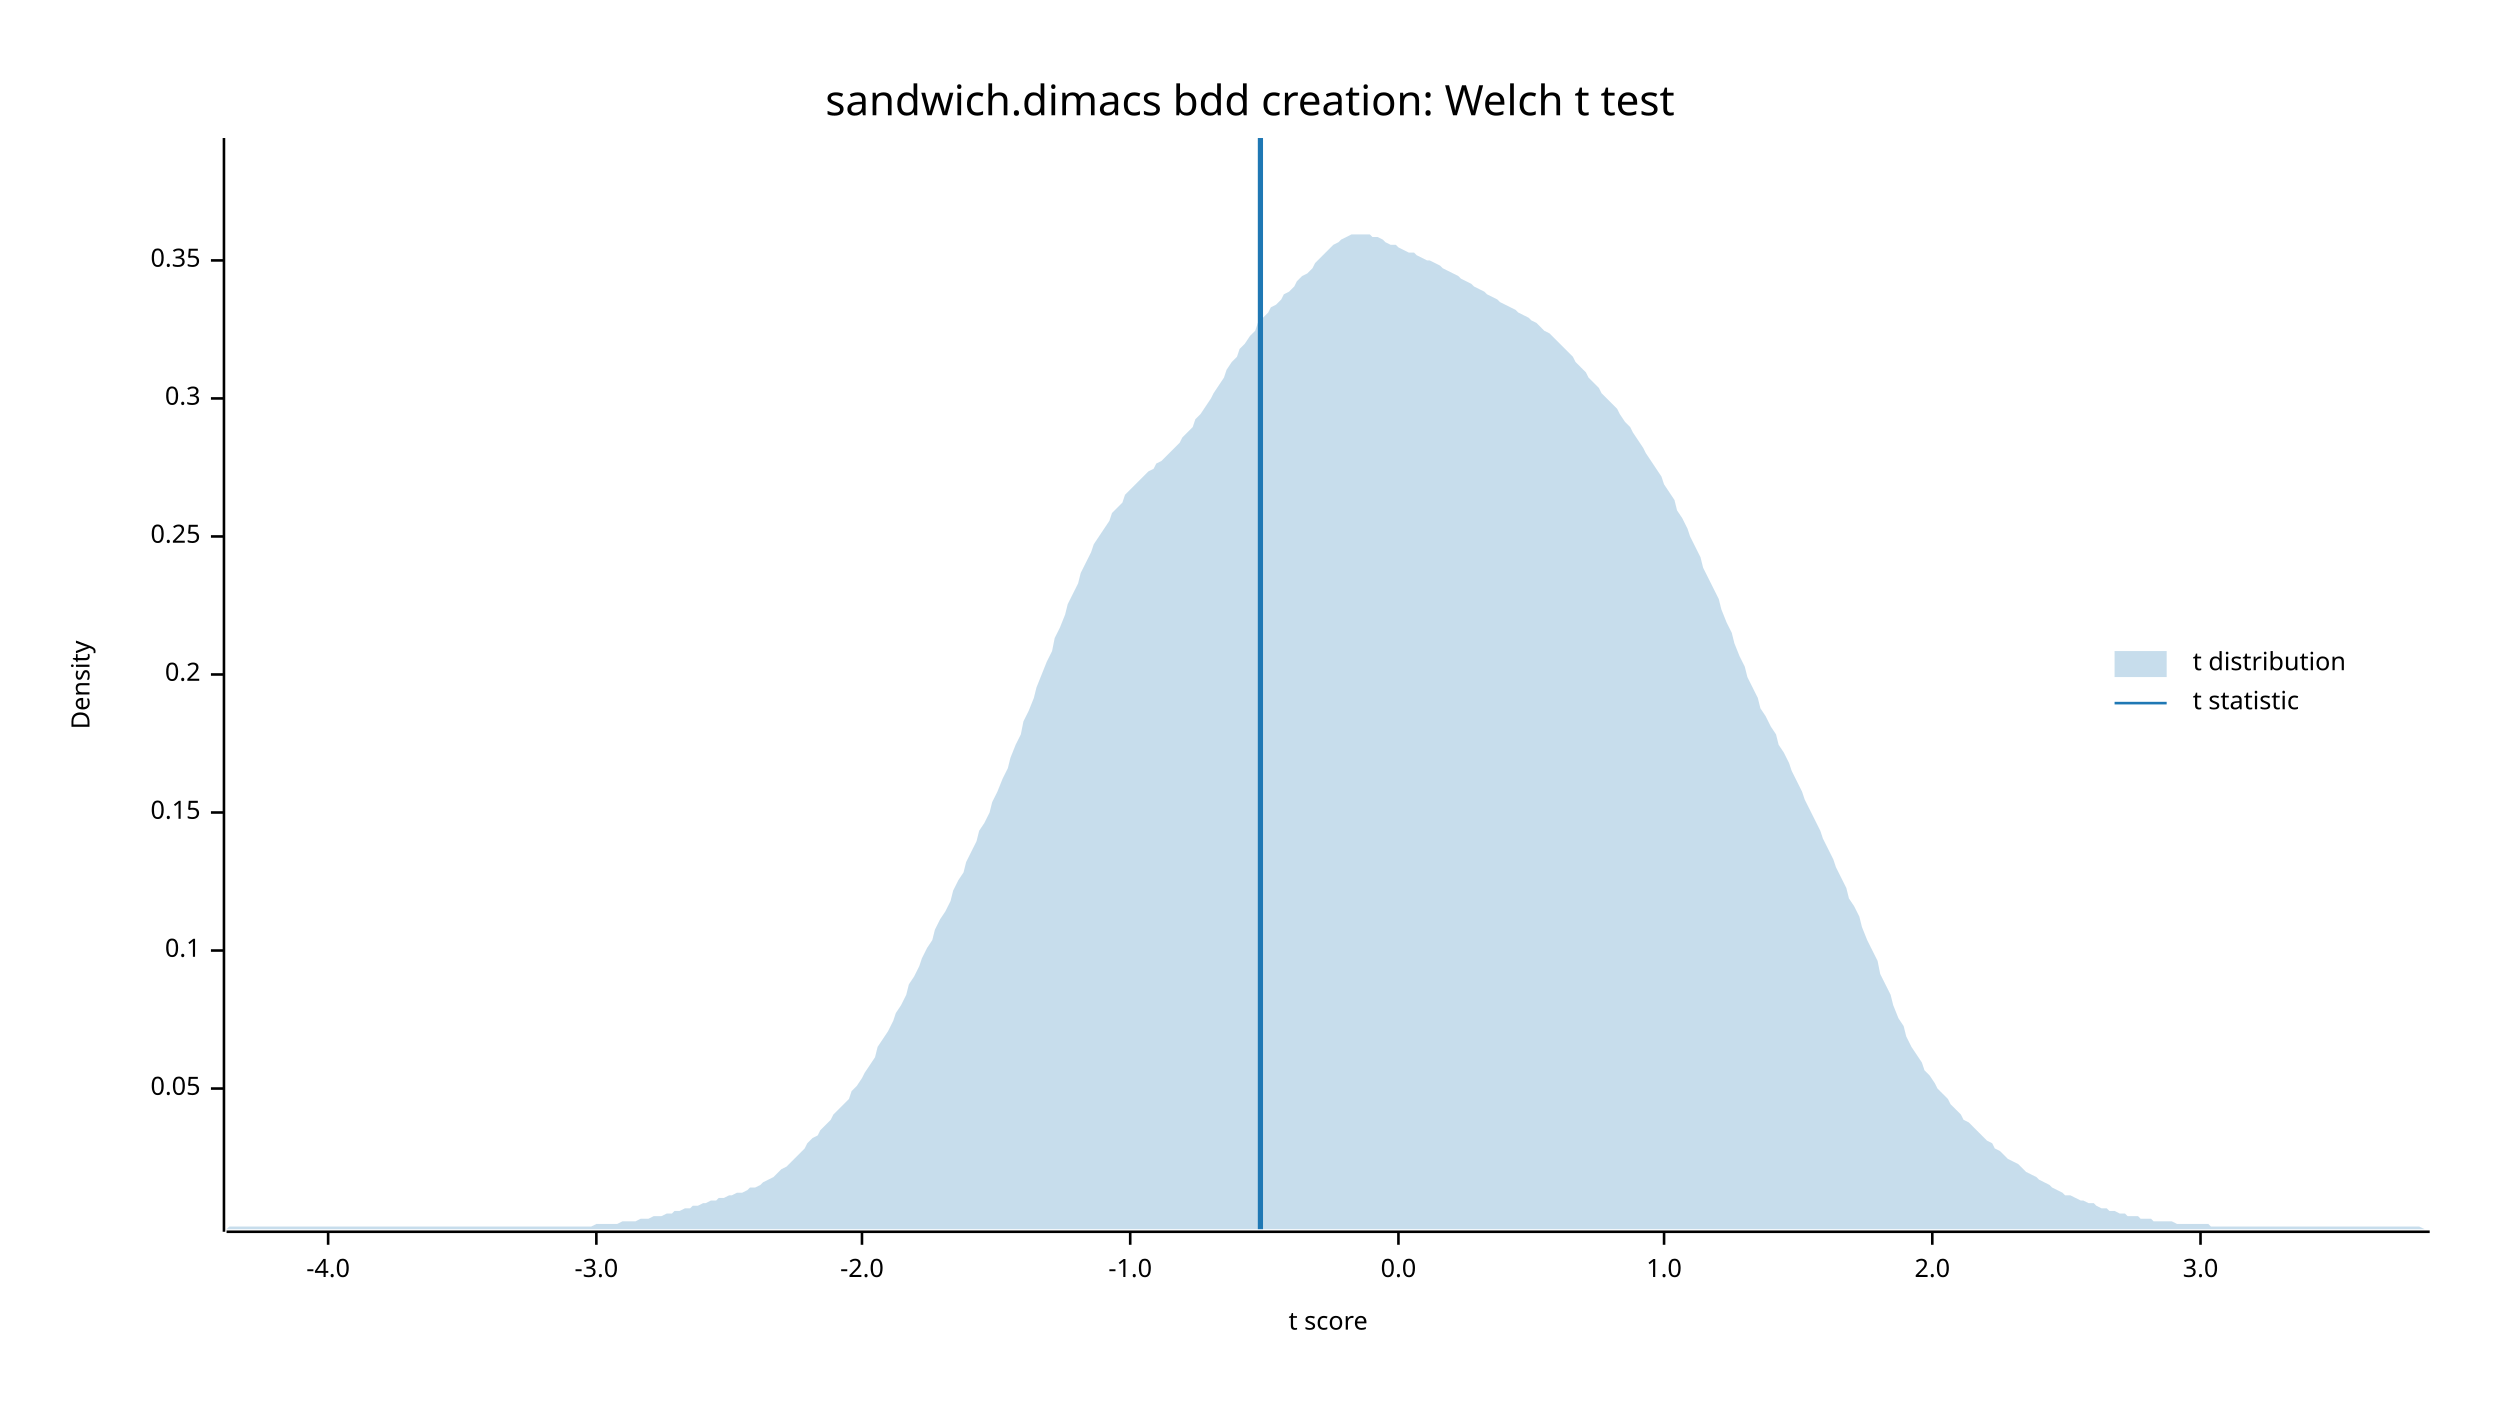
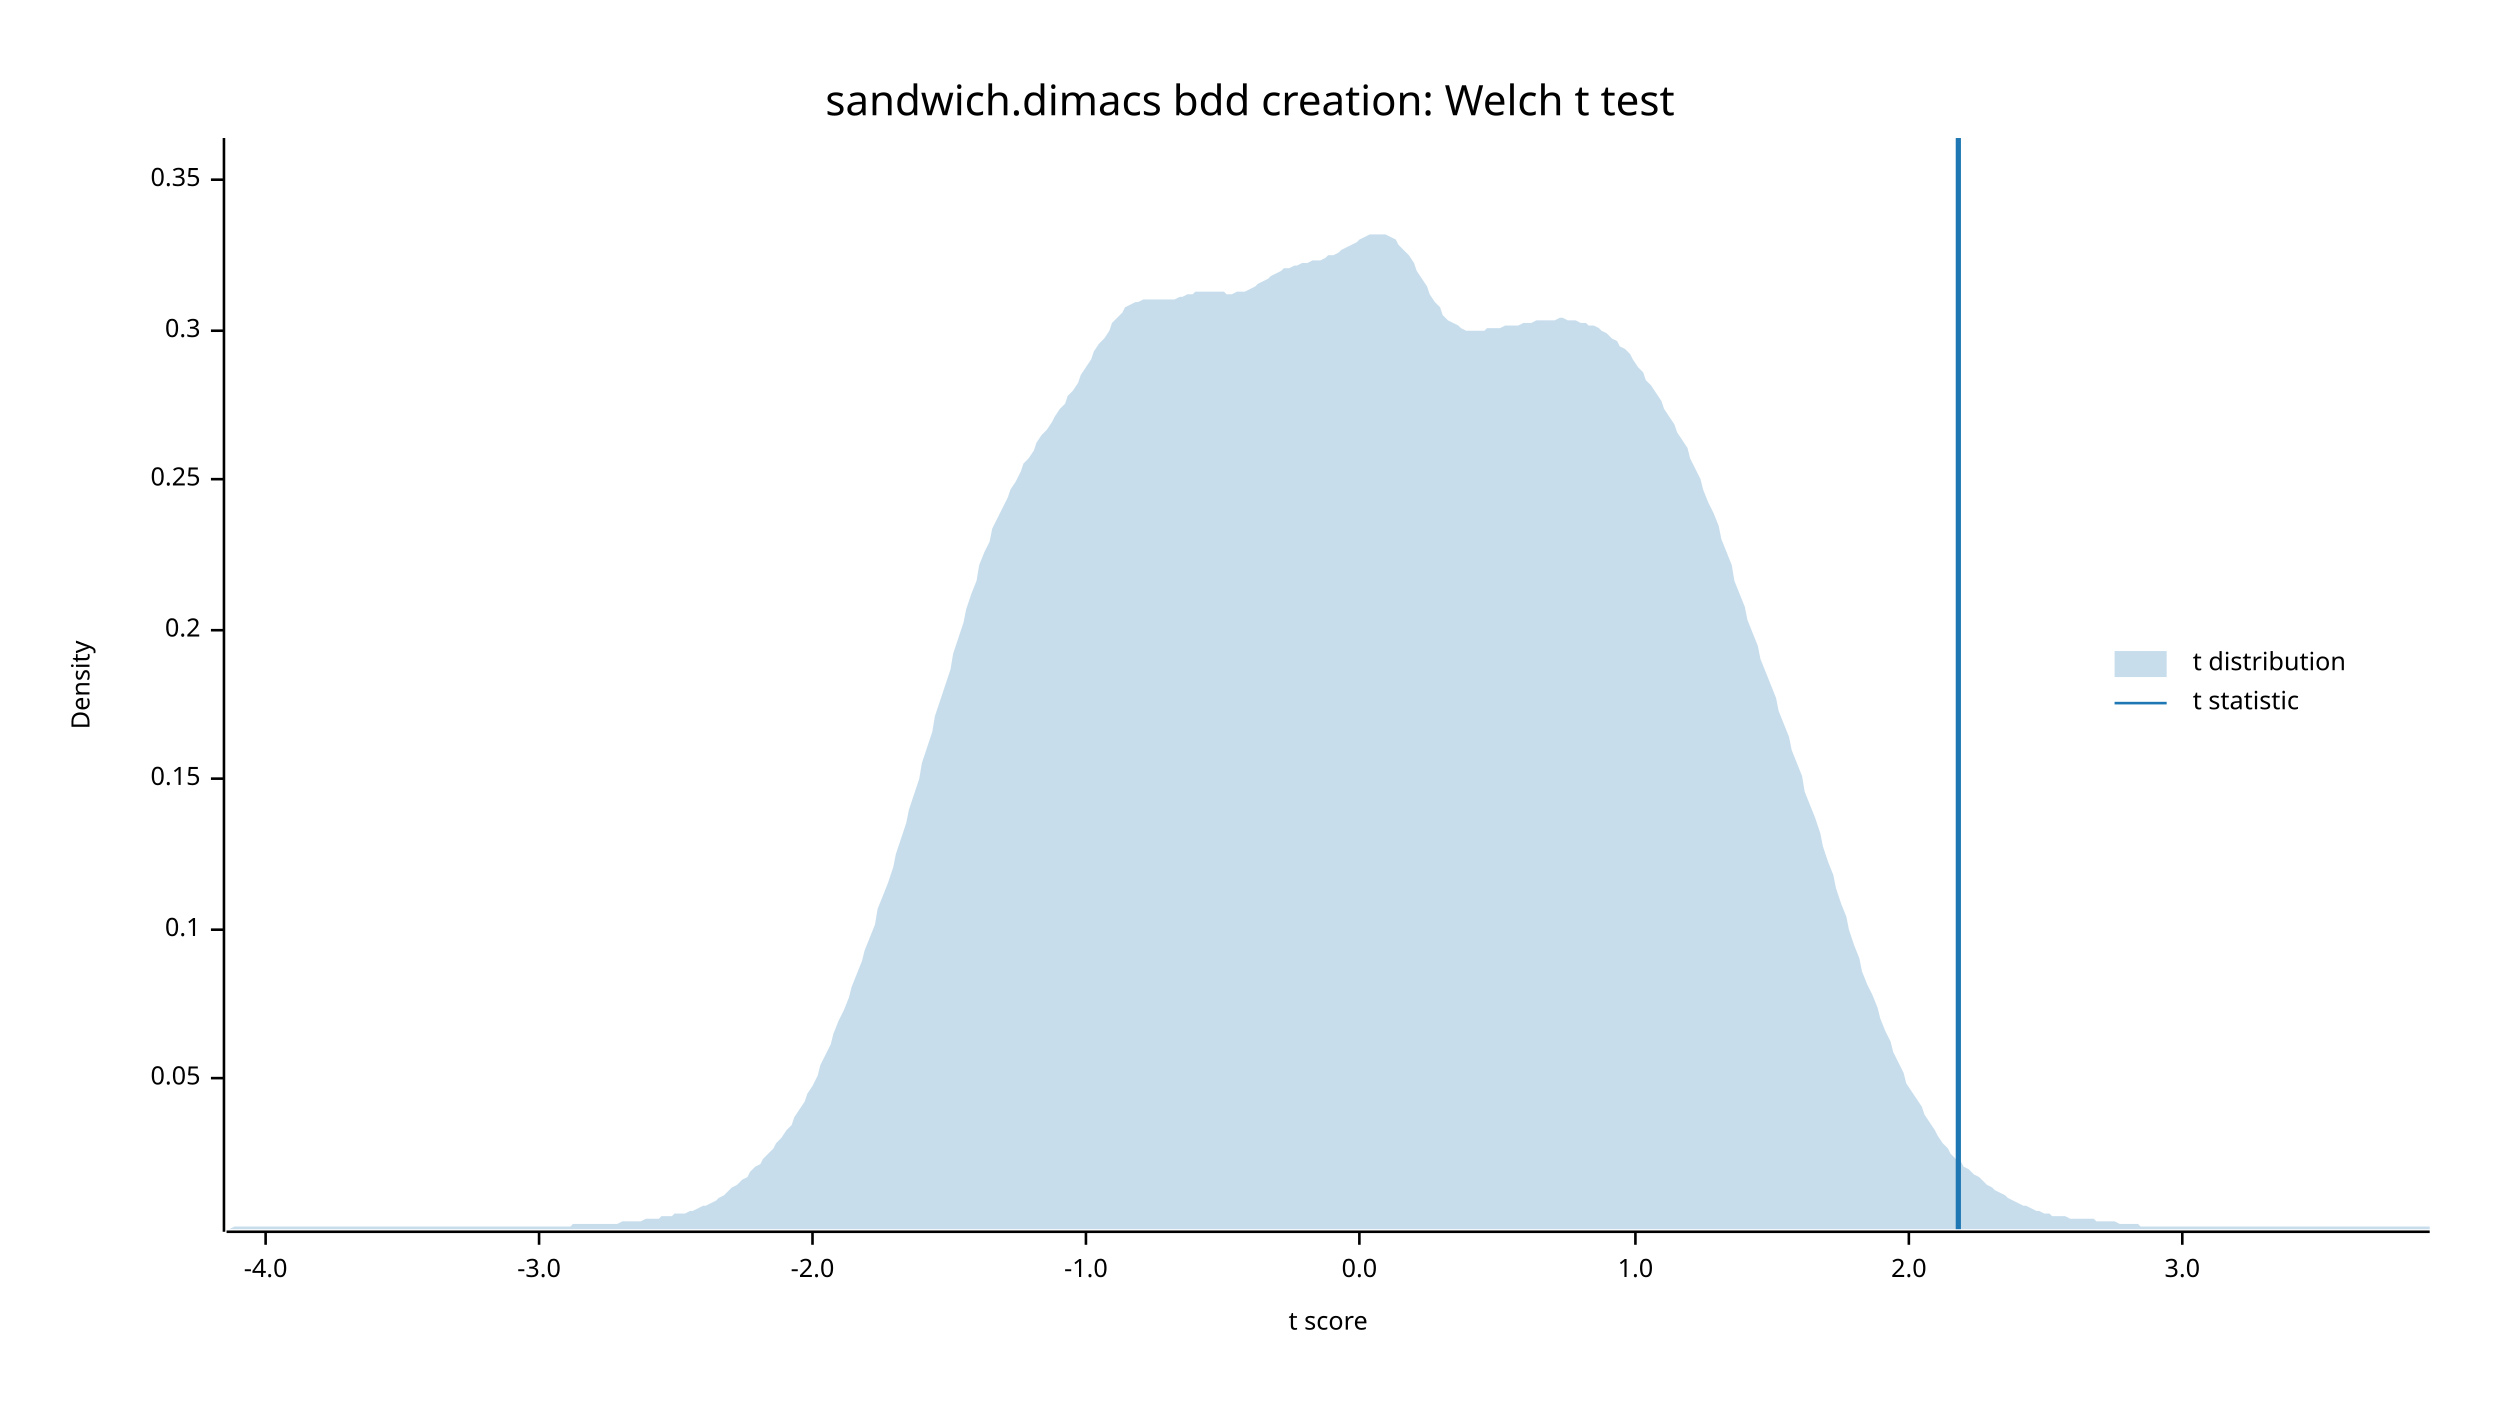
<svg xmlns="http://www.w3.org/2000/svg" width="960" height="540" viewBox="0 0 960 540">
  <text x="480" y="32" dy="0.76em" text-anchor="middle" font-family="sans-serif" font-size="16.129" opacity="1" fill="#000000">
sandwich.dimacs bdd creation: Welch t test
</text>
  <text x="27" y="263" dy="0.76em" text-anchor="middle" font-family="sans-serif" font-size="9.677" opacity="1" fill="#000000" transform="rotate(270, 27, 263)">
Density
</text>
  <text x="510" y="513" dy="-0.5ex" text-anchor="middle" font-family="sans-serif" font-size="9.677" opacity="1" fill="#000000">
t score
</text>
  <polyline fill="none" opacity="1" stroke="#000000" stroke-width="1" points="86,53 86,473 " />
-   <text x="77" y="418" dy="0.5ex" text-anchor="end" font-family="sans-serif" font-size="9.677" opacity="1" fill="#000000">
+   <text x="77" y="414" dy="0.5ex" text-anchor="end" font-family="sans-serif" font-size="9.677" opacity="1" fill="#000000">
0.05
</text>
-   <polyline fill="none" opacity="1" stroke="#000000" stroke-width="1" points="81,418 86,418 " />
-   <text x="77" y="365" dy="0.5ex" text-anchor="end" font-family="sans-serif" font-size="9.677" opacity="1" fill="#000000">
+   <polyline fill="none" opacity="1" stroke="#000000" stroke-width="1" points="81,414 86,414 " />
+   <text x="77" y="357" dy="0.5ex" text-anchor="end" font-family="sans-serif" font-size="9.677" opacity="1" fill="#000000">
0.1
</text>
-   <polyline fill="none" opacity="1" stroke="#000000" stroke-width="1" points="81,365 86,365 " />
-   <text x="77" y="312" dy="0.5ex" text-anchor="end" font-family="sans-serif" font-size="9.677" opacity="1" fill="#000000">
+   <polyline fill="none" opacity="1" stroke="#000000" stroke-width="1" points="81,357 86,357 " />
+   <text x="77" y="299" dy="0.5ex" text-anchor="end" font-family="sans-serif" font-size="9.677" opacity="1" fill="#000000">
0.15
</text>
-   <polyline fill="none" opacity="1" stroke="#000000" stroke-width="1" points="81,312 86,312 " />
-   <text x="77" y="259" dy="0.5ex" text-anchor="end" font-family="sans-serif" font-size="9.677" opacity="1" fill="#000000">
+   <polyline fill="none" opacity="1" stroke="#000000" stroke-width="1" points="81,299 86,299 " />
+   <text x="77" y="242" dy="0.5ex" text-anchor="end" font-family="sans-serif" font-size="9.677" opacity="1" fill="#000000">
0.2
</text>
-   <polyline fill="none" opacity="1" stroke="#000000" stroke-width="1" points="81,259 86,259 " />
-   <text x="77" y="206" dy="0.5ex" text-anchor="end" font-family="sans-serif" font-size="9.677" opacity="1" fill="#000000">
+   <polyline fill="none" opacity="1" stroke="#000000" stroke-width="1" points="81,242 86,242 " />
+   <text x="77" y="184" dy="0.5ex" text-anchor="end" font-family="sans-serif" font-size="9.677" opacity="1" fill="#000000">
0.25
</text>
-   <polyline fill="none" opacity="1" stroke="#000000" stroke-width="1" points="81,206 86,206 " />
-   <text x="77" y="153" dy="0.5ex" text-anchor="end" font-family="sans-serif" font-size="9.677" opacity="1" fill="#000000">
+   <polyline fill="none" opacity="1" stroke="#000000" stroke-width="1" points="81,184 86,184 " />
+   <text x="77" y="127" dy="0.5ex" text-anchor="end" font-family="sans-serif" font-size="9.677" opacity="1" fill="#000000">
0.3
</text>
-   <polyline fill="none" opacity="1" stroke="#000000" stroke-width="1" points="81,153 86,153 " />
-   <text x="77" y="100" dy="0.5ex" text-anchor="end" font-family="sans-serif" font-size="9.677" opacity="1" fill="#000000">
+   <polyline fill="none" opacity="1" stroke="#000000" stroke-width="1" points="81,127 86,127 " />
+   <text x="77" y="69" dy="0.5ex" text-anchor="end" font-family="sans-serif" font-size="9.677" opacity="1" fill="#000000">
0.35
</text>
-   <polyline fill="none" opacity="1" stroke="#000000" stroke-width="1" points="81,100 86,100 " />
+   <polyline fill="none" opacity="1" stroke="#000000" stroke-width="1" points="81,69 86,69 " />
  <polyline fill="none" opacity="1" stroke="#000000" stroke-width="1" points="87,473 933,473 " />
-   <text x="126" y="483" dy="0.76em" text-anchor="middle" font-family="sans-serif" font-size="9.677" opacity="1" fill="#000000">
+   <text x="102" y="483" dy="0.76em" text-anchor="middle" font-family="sans-serif" font-size="9.677" opacity="1" fill="#000000">
-4.0
</text>
-   <polyline fill="none" opacity="1" stroke="#000000" stroke-width="1" points="126,473 126,478 " />
-   <text x="229" y="483" dy="0.76em" text-anchor="middle" font-family="sans-serif" font-size="9.677" opacity="1" fill="#000000">
+   <polyline fill="none" opacity="1" stroke="#000000" stroke-width="1" points="102,473 102,478 " />
+   <text x="207" y="483" dy="0.76em" text-anchor="middle" font-family="sans-serif" font-size="9.677" opacity="1" fill="#000000">
-3.0
</text>
-   <polyline fill="none" opacity="1" stroke="#000000" stroke-width="1" points="229,473 229,478 " />
-   <text x="331" y="483" dy="0.76em" text-anchor="middle" font-family="sans-serif" font-size="9.677" opacity="1" fill="#000000">
+   <polyline fill="none" opacity="1" stroke="#000000" stroke-width="1" points="207,473 207,478 " />
+   <text x="312" y="483" dy="0.76em" text-anchor="middle" font-family="sans-serif" font-size="9.677" opacity="1" fill="#000000">
-2.0
</text>
-   <polyline fill="none" opacity="1" stroke="#000000" stroke-width="1" points="331,473 331,478 " />
-   <text x="434" y="483" dy="0.76em" text-anchor="middle" font-family="sans-serif" font-size="9.677" opacity="1" fill="#000000">
+   <polyline fill="none" opacity="1" stroke="#000000" stroke-width="1" points="312,473 312,478 " />
+   <text x="417" y="483" dy="0.76em" text-anchor="middle" font-family="sans-serif" font-size="9.677" opacity="1" fill="#000000">
-1.0
</text>
-   <polyline fill="none" opacity="1" stroke="#000000" stroke-width="1" points="434,473 434,478 " />
-   <text x="537" y="483" dy="0.76em" text-anchor="middle" font-family="sans-serif" font-size="9.677" opacity="1" fill="#000000">
+   <polyline fill="none" opacity="1" stroke="#000000" stroke-width="1" points="417,473 417,478 " />
+   <text x="522" y="483" dy="0.76em" text-anchor="middle" font-family="sans-serif" font-size="9.677" opacity="1" fill="#000000">
0.0
</text>
-   <polyline fill="none" opacity="1" stroke="#000000" stroke-width="1" points="537,473 537,478 " />
-   <text x="639" y="483" dy="0.76em" text-anchor="middle" font-family="sans-serif" font-size="9.677" opacity="1" fill="#000000">
+   <polyline fill="none" opacity="1" stroke="#000000" stroke-width="1" points="522,473 522,478 " />
+   <text x="628" y="483" dy="0.76em" text-anchor="middle" font-family="sans-serif" font-size="9.677" opacity="1" fill="#000000">
1.0
</text>
-   <polyline fill="none" opacity="1" stroke="#000000" stroke-width="1" points="639,473 639,478 " />
-   <text x="742" y="483" dy="0.76em" text-anchor="middle" font-family="sans-serif" font-size="9.677" opacity="1" fill="#000000">
+   <polyline fill="none" opacity="1" stroke="#000000" stroke-width="1" points="628,473 628,478 " />
+   <text x="733" y="483" dy="0.76em" text-anchor="middle" font-family="sans-serif" font-size="9.677" opacity="1" fill="#000000">
2.0
</text>
-   <polyline fill="none" opacity="1" stroke="#000000" stroke-width="1" points="742,473 742,478 " />
-   <text x="845" y="483" dy="0.76em" text-anchor="middle" font-family="sans-serif" font-size="9.677" opacity="1" fill="#000000">
+   <polyline fill="none" opacity="1" stroke="#000000" stroke-width="1" points="733,473 733,478 " />
+   <text x="838" y="483" dy="0.76em" text-anchor="middle" font-family="sans-serif" font-size="9.677" opacity="1" fill="#000000">
3.0
</text>
-   <polyline fill="none" opacity="1" stroke="#000000" stroke-width="1" points="845,473 845,478 " />
-   <polygon opacity="0.25" fill="#1F78B4" points="87,472 88,471 90,471 92,471 93,471 95,471 97,471 98,471 100,471 102,471 103,471 105,471 107,471 109,471 110,471 112,471 114,471 115,471 117,471 119,471 120,471 122,471 124,471 125,471 127,471 129,471 131,471 132,471 134,471 136,471 137,471 139,471 141,471 142,471 144,471 146,471 148,471 149,471 151,471 153,471 154,471 156,471 158,471 159,471 161,471 163,471 164,471 166,471 168,471 170,471 171,471 173,471 175,471 176,471 178,471 180,471 181,471 183,471 185,471 187,471 188,471 190,471 192,471 193,471 195,471 197,471 198,471 200,471 202,471 203,471 205,471 207,471 209,471 210,471 212,471 214,471 215,471 217,471 219,471 220,471 222,471 224,471 226,471 227,471 229,470 231,470 232,470 234,470 236,470 237,470 239,469 241,469 242,469 244,469 246,468 248,468 249,468 251,467 253,467 254,467 256,466 258,466 259,465 261,465 263,464 265,464 266,463 268,463 270,462 271,462 273,461 275,461 276,460 278,460 280,459 281,459 283,458 285,458 287,457 288,456 290,456 292,455 293,454 295,453 297,452 298,451 300,449 302,448 304,446 305,445 307,443 309,441 310,439 312,437 314,436 315,434 317,432 319,430 320,428 322,426 324,424 326,422 327,419 329,417 331,414 332,412 334,409 336,406 337,402 339,399 341,396 343,392 344,389 346,386 348,382 349,378 351,375 353,371 354,368 356,364 358,361 359,357 361,353 363,350 365,346 366,342 368,338 370,335 371,331 373,327 375,323 376,319 378,316 380,312 381,308 383,304 385,299 387,295 388,291 390,286 392,282 393,277 395,273 397,268 398,264 400,259 402,254 404,250 405,245 407,241 409,236 410,232 412,228 414,224 415,220 417,216 419,212 420,209 422,206 424,203 426,200 427,197 429,195 431,193 432,190 434,188 436,186 437,185 439,183 441,181 443,180 444,178 446,177 448,175 449,174 451,172 453,170 454,168 456,166 458,164 459,161 461,159 463,156 465,153 466,151 468,148 470,145 471,142 473,139 475,137 476,134 478,132 480,129 482,127 483,124 485,122 487,120 488,118 490,117 492,115 493,113 495,112 497,110 498,108 500,106 502,105 504,103 505,101 507,99 509,97 510,96 512,94 514,93 515,92 517,91 519,90 521,90 522,90 524,90 526,90 527,91 529,91 531,92 532,93 534,94 536,94 537,95 539,96 541,97 543,97 544,98 546,99 548,100 549,100 551,101 553,102 554,103 556,104 558,105 560,106 561,107 563,108 565,109 566,110 568,111 570,112 571,113 573,114 575,115 576,116 578,117 580,118 582,119 583,120 585,121 587,122 588,123 590,124 592,126 593,127 595,128 597,130 599,132 600,133 602,135 604,137 605,139 607,141 609,143 610,145 612,147 614,149 615,151 617,153 619,155 621,157 622,159 624,162 626,164 627,166 629,169 631,172 632,174 634,177 636,180 638,183 639,186 641,189 643,192 644,196 646,199 648,203 649,206 651,210 653,214 654,218 656,222 658,226 660,230 661,234 663,239 665,243 666,247 668,252 670,256 671,260 673,264 675,268 676,272 678,275 680,279 682,282 683,286 685,289 687,293 688,296 690,300 692,304 693,307 695,311 697,315 699,319 700,322 702,326 704,330 705,333 707,337 709,341 710,345 712,348 714,352 715,356 717,361 719,365 721,369 722,374 724,378 726,382 727,386 729,391 731,394 732,398 734,402 736,405 738,408 739,411 741,413 743,416 744,418 746,420 748,422 749,424 751,426 753,428 754,430 756,431 758,433 760,435 761,436 763,438 765,439 766,441 768,442 770,444 771,445 773,446 775,447 777,449 778,450 780,451 782,452 783,453 785,454 787,455 788,456 790,457 792,458 793,459 795,459 797,460 799,461 800,461 802,462 804,462 805,463 807,464 809,464 810,465 812,465 814,466 816,466 817,467 819,467 821,467 822,468 824,468 826,468 827,469 829,469 831,469 832,469 834,469 836,470 838,470 839,470 841,470 843,470 844,470 846,470 848,470 849,471 851,471 853,471 855,471 856,471 858,471 860,471 861,471 863,471 865,471 866,471 868,471 870,471 871,471 873,471 875,471 877,471 878,471 880,471 882,471 883,471 885,471 887,471 888,471 890,471 892,471 894,471 895,471 897,471 899,471 900,471 902,471 904,471 905,471 907,471 909,471 910,471 912,471 914,471 916,471 917,471 919,471 921,471 922,471 924,471 926,471 927,471 929,471 931,472 933,472 933,472 87,472 " />
-   <polyline fill="none" opacity="1" stroke="#1F78B4" stroke-width="2" points="484,472 484,53 " />
+   <polyline fill="none" opacity="1" stroke="#000000" stroke-width="1" points="838,473 838,478 " />
+   <polygon opacity="0.25" fill="#1F78B4" points="87,472 88,472 90,471 92,471 93,471 95,471 97,471 98,471 100,471 102,471 103,471 105,471 107,471 109,471 110,471 112,471 114,471 115,471 117,471 119,471 120,471 122,471 124,471 125,471 127,471 129,471 131,471 132,471 134,471 136,471 137,471 139,471 141,471 142,471 144,471 146,471 148,471 149,471 151,471 153,471 154,471 156,471 158,471 159,471 161,471 163,471 164,471 166,471 168,471 170,471 171,471 173,471 175,471 176,471 178,471 180,471 181,471 183,471 185,471 187,471 188,471 190,471 192,471 193,471 195,471 197,471 198,471 200,471 202,471 203,471 205,471 207,471 209,471 210,471 212,471 214,471 215,471 217,471 219,471 220,470 222,470 224,470 226,470 227,470 229,470 231,470 232,470 234,470 236,470 237,470 239,469 241,469 242,469 244,469 246,469 248,468 249,468 251,468 253,468 254,467 256,467 258,467 259,466 261,466 263,466 265,465 266,465 268,464 270,463 271,463 273,462 275,461 276,460 278,459 280,457 281,456 283,455 285,453 287,452 288,450 290,448 292,447 293,445 295,443 297,441 298,439 300,437 302,434 304,432 305,429 307,426 309,423 310,420 312,417 314,413 315,409 317,405 319,401 320,397 322,392 324,388 326,383 327,379 329,374 331,369 332,365 334,360 336,355 337,349 339,344 341,339 343,333 344,328 346,322 348,316 349,311 351,305 353,299 354,293 356,287 358,281 359,275 361,269 363,263 365,257 366,251 368,245 370,239 371,234 373,228 375,223 376,217 378,212 380,208 381,203 383,199 385,195 387,191 388,188 390,185 392,181 393,178 395,176 397,173 398,170 400,167 402,165 404,162 405,160 407,157 409,155 410,152 412,150 414,147 415,144 417,141 419,138 420,135 422,132 424,130 426,127 427,124 429,122 431,120 432,118 434,117 436,116 437,116 439,115 441,115 443,115 444,115 446,115 448,115 449,115 451,115 453,114 454,114 456,113 458,113 459,112 461,112 463,112 465,112 466,112 468,112 470,112 471,113 473,113 475,112 476,112 478,112 480,111 482,110 483,109 485,108 487,107 488,106 490,105 492,104 493,103 495,103 497,102 498,102 500,101 502,101 504,100 505,100 507,100 509,99 510,98 512,98 514,97 515,96 517,95 519,94 521,93 522,92 524,91 526,90 527,90 529,90 531,90 532,90 534,91 536,92 537,94 539,96 541,98 543,101 544,104 546,107 548,110 549,113 551,116 553,118 554,121 556,123 558,124 560,125 561,126 563,127 565,127 566,127 568,127 570,127 571,126 573,126 575,126 576,126 578,125 580,125 582,125 583,125 585,124 587,124 588,124 590,123 592,123 593,123 595,123 597,123 599,122 600,122 602,123 604,123 605,123 607,124 609,124 610,125 612,125 614,126 615,127 617,128 619,130 621,131 622,133 624,134 626,136 627,138 629,141 631,143 632,146 634,148 636,151 638,154 639,157 641,160 643,163 644,166 646,169 648,172 649,176 651,180 653,184 654,188 656,193 658,197 660,202 661,207 663,212 665,217 666,223 668,228 670,233 671,238 673,243 675,248 676,253 678,258 680,263 682,268 683,273 685,278 687,283 688,288 690,293 692,298 693,304 695,309 697,314 699,320 700,325 702,331 704,336 705,341 707,347 709,352 710,357 712,363 714,368 715,373 717,378 719,382 721,387 722,391 724,396 726,400 727,404 729,408 731,412 732,416 734,419 736,422 738,425 739,428 741,431 743,434 744,436 746,439 748,441 749,443 751,445 753,446 754,448 756,449 758,451 760,452 761,453 763,455 765,456 766,457 768,458 770,459 771,460 773,461 775,462 777,463 778,463 780,464 782,465 783,465 785,466 787,466 788,467 790,467 792,467 793,467 795,468 797,468 799,468 800,468 802,468 804,468 805,469 807,469 809,469 810,469 812,469 814,470 816,470 817,470 819,470 821,470 822,471 824,471 826,471 827,471 829,471 831,471 832,471 834,471 836,471 838,471 839,471 841,471 843,471 844,471 846,471 848,471 849,471 851,471 853,471 855,471 856,471 858,471 860,471 861,471 863,471 865,471 866,471 868,471 870,471 871,471 873,471 875,471 877,471 878,471 880,471 882,471 883,471 885,471 887,471 888,471 890,471 892,471 894,471 895,471 897,471 899,471 900,471 902,471 904,471 905,471 907,471 909,471 910,471 912,471 914,471 916,471 917,471 919,471 921,471 922,471 924,471 926,471 927,471 929,471 931,471 933,471 933,472 87,472 " />
+   <polyline fill="none" opacity="1" stroke="#1F78B4" stroke-width="2" points="752,472 752,53 " />
  <text x="842" y="250" dy="0.76em" text-anchor="start" font-family="sans-serif" font-size="9.677" opacity="1" fill="#000000">
t distribution
</text>
  <text x="842" y="265" dy="0.76em" text-anchor="start" font-family="sans-serif" font-size="9.677" opacity="1" fill="#000000">
t statistic
</text>
  <rect x="812" y="250" width="20" height="10" opacity="0.25" fill="#1F78B4" stroke="none" />
  <polyline fill="none" opacity="1" stroke="#1F78B4" stroke-width="1" points="812,270 832,270 " />
</svg>
